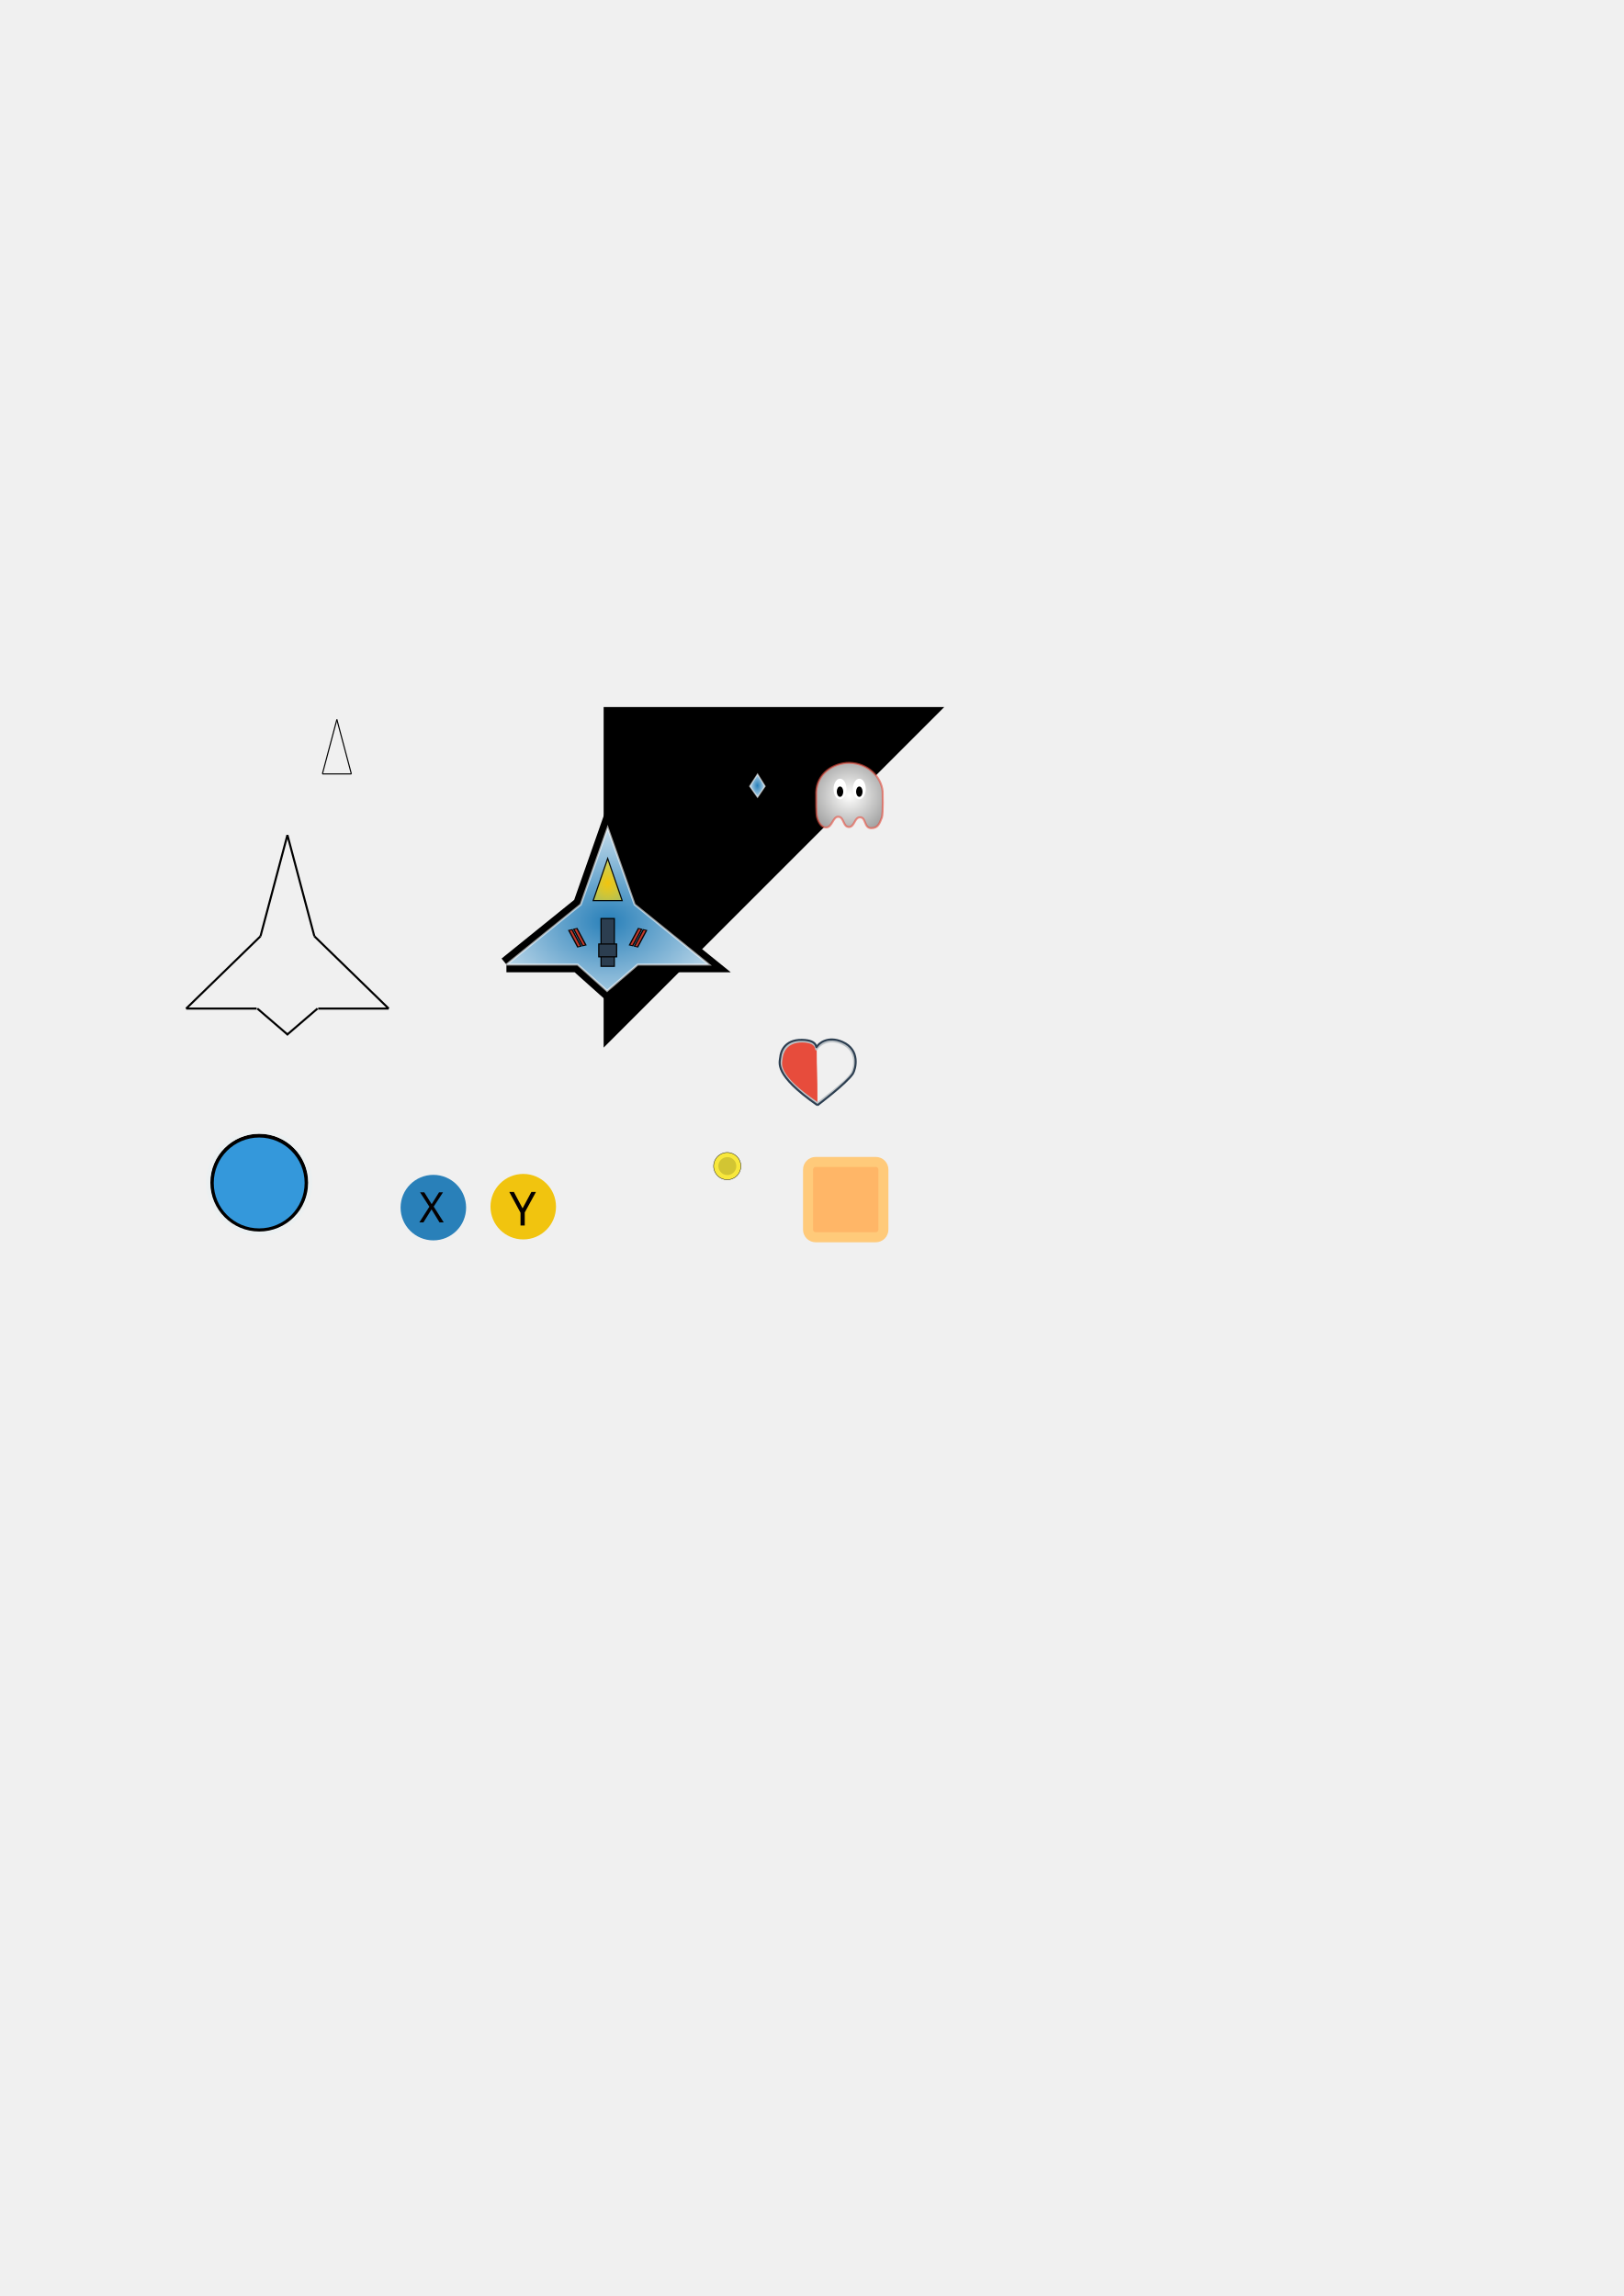
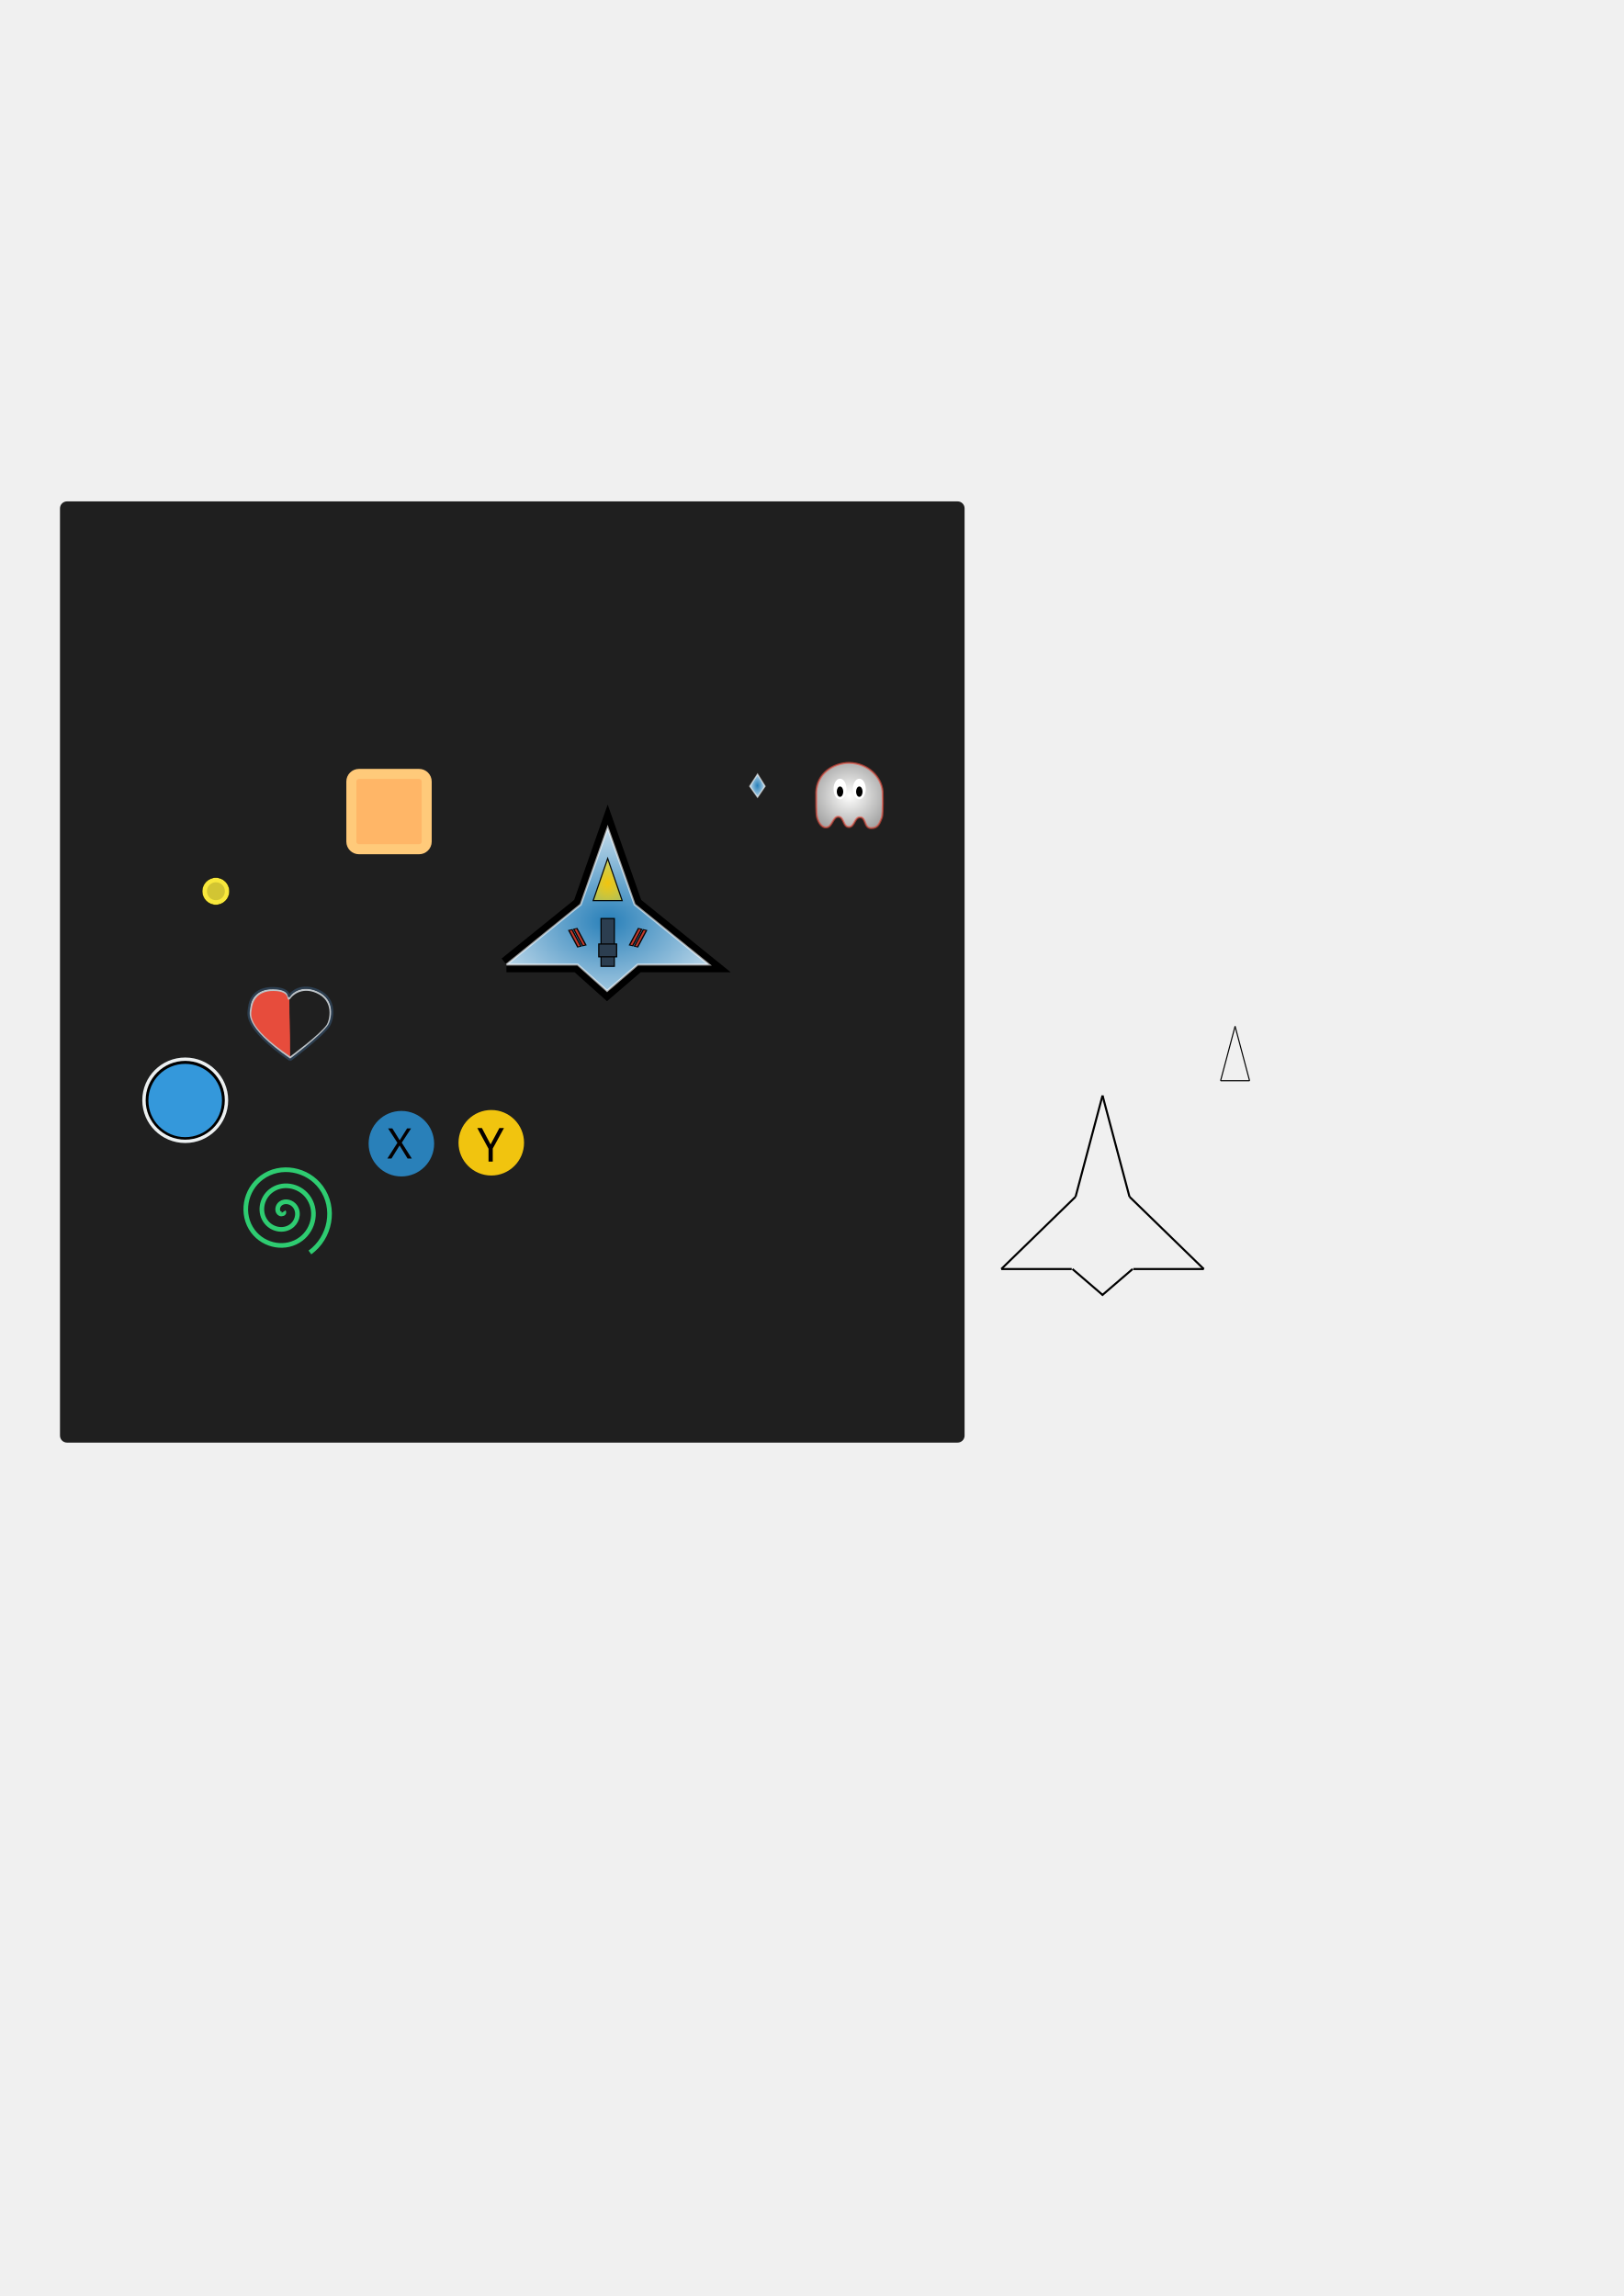
<svg xmlns="http://www.w3.org/2000/svg" xmlns:ns1="http://www.openswatchbook.org/uri/2009/osb" xmlns:xlink="http://www.w3.org/1999/xlink" width="210mm" height="297mm" viewBox="0 0 210 297" version="1.1" id="svg8">
  <defs id="defs2">
    <linearGradient id="linearGradient6524">
      <stop style="stop-color:#fffffe;stop-opacity:1;" offset="0" id="stop6520" />
      <stop style="stop-color:#969696;stop-opacity:1" offset="1" id="stop6522" />
    </linearGradient>
    <linearGradient id="linearGradient6381">
      <stop style="stop-color:#2980b9;stop-opacity:1;" offset="0" id="stop6377" />
      <stop style="stop-color:#ffffff;stop-opacity:1" offset="1" id="stop6379" />
    </linearGradient>
    <linearGradient id="linearGradient6291">
      <stop style="stop-color:#f1c40f;stop-opacity:1" offset="0" id="stop6287" />
      <stop style="stop-color:#ffff00;stop-opacity:0;" offset="1" id="stop6289" />
    </linearGradient>
    <linearGradient id="linearGradient6281">
      <stop style="stop-color:#2980b9;stop-opacity:1" offset="0" id="stop6277" />
      <stop style="stop-color:#ffffff;stop-opacity:1" offset="1" id="stop6279" />
    </linearGradient>
    <linearGradient id="linearGradient6250">
      <stop style="stop-color:#000000;stop-opacity:1;" offset="0" id="stop6246" />
      <stop style="stop-color:#000000;stop-opacity:0;" offset="1" id="stop6248" />
    </linearGradient>
    <linearGradient id="linearGradient6218" ns1:paint="solid">
      <stop style="stop-color:#000000;stop-opacity:1;" offset="0" id="stop6216" />
    </linearGradient>
    <radialGradient xlink:href="#linearGradient6250" id="radialGradient6252" cx="76.642" cy="120.557" fx="76.642" fy="120.557" r="13.334" gradientTransform="matrix(1,0,0,0.8133125,0,22.50641)" gradientUnits="userSpaceOnUse" />
    <radialGradient xlink:href="#linearGradient6281" id="radialGradient6283" cx="76.508" cy="122.39" fx="76.508" fy="122.39" r="13.334" gradientTransform="matrix(1.696902,-3.1689014e-7,2.3190886e-7,1.241839,-37.40826,-30.99084)" gradientUnits="userSpaceOnUse" />
    <radialGradient xlink:href="#linearGradient6291" id="radialGradient6293" cx="79.508" cy="115.004" fx="79.508" fy="115.004" r="1.979" gradientTransform="matrix(2.862193,0,0,3.412919,-135.1717,-276.3763)" gradientUnits="userSpaceOnUse" />
    <radialGradient xlink:href="#linearGradient6381" id="radialGradient6383" cx="96.858" cy="102.127" fx="96.858" fy="102.127" r="0.982" gradientTransform="matrix(1.447409,0,0,2.345797,-42.23523,-137.9419)" gradientUnits="userSpaceOnUse" />
    <radialGradient xlink:href="#linearGradient6524" id="radialGradient6526" cx="131.27" cy="108.702" fx="131.27" fy="108.702" r="4.438" gradientTransform="matrix(1.353886,1.0893809e-6,-1.0486428e-6,1.303256,-46.4543,-32.96463)" gradientUnits="userSpaceOnUse" />
  </defs>
+   <g id="layer2" style="display:inline">
+     <rect style="opacity:1;fill:#1f1f1f;fill-opacity:1;stroke:none;stroke-width:0.623;stroke-miterlimit:4;stroke-dasharray:none;stroke-opacity:1" id="rect902" width="116.995" height="121.75" x="7.759" y="64.858" ry="0.904" />
+   </g>
  <g id="layer1">
-     <path style="fill:#000000;stroke:#000000;stroke-width:0.265px;stroke-linecap:butt;stroke-linejoin:miter;stroke-opacity:1;fill-opacity:1" d="M 78.204,135.192 121.806,91.59 H 78.204 Z" id="path918" />
-     <g id="g4715" transform="translate(-39.26479,2.645834)">
+     <g id="g4715" transform="translate(66.15514,36.33887)">
      <g id="g4652">
        <path style="fill:none;stroke:#000000;stroke-width:0.265px;stroke-linecap:butt;stroke-linejoin:miter;stroke-opacity:1" d="m 72.954,118.464 3.485,-13.096" id="path3713" />
        <path style="fill:none;stroke:#000000;stroke-width:0.265px;stroke-linecap:butt;stroke-linejoin:miter;stroke-opacity:1" d="m 72.954,118.464 -9.611,9.354" id="path4535" />
        <path style="fill:none;stroke:#000000;stroke-width:0.265px;stroke-linecap:butt;stroke-linejoin:miter;stroke-opacity:1" d="m 63.343,127.818 h 9.114" id="path4537" />
        <path style="fill:none;stroke:#000000;stroke-width:0.265px;stroke-linecap:butt;stroke-linejoin:miter;stroke-opacity:1" d="m 72.551,127.818 3.963,3.407" id="path4539" />
      </g>
      <g id="g4658">
        <path style="fill:none;stroke:#000000;stroke-width:0.265px;stroke-linecap:butt;stroke-linejoin:miter;stroke-opacity:1" d="M 89.535,127.818 H 80.421" id="path4537-5" />
        <path style="fill:none;stroke:#000000;stroke-width:0.265px;stroke-linecap:butt;stroke-linejoin:miter;stroke-opacity:1" d="m 80.327,127.818 -3.963,3.407" id="path4539-3" />
        <path style="fill:none;stroke:#000000;stroke-width:0.265px;stroke-linecap:butt;stroke-linejoin:miter;stroke-opacity:1" d="M 79.924,118.464 76.439,105.368" id="path3713-5" />
        <path style="fill:none;stroke:#000000;stroke-width:0.265px;stroke-linecap:butt;stroke-linejoin:miter;stroke-opacity:1" d="m 79.924,118.464 9.611,9.354" id="path4535-6" />
      </g>
    </g>
-     <g style="fill:#ffffff;fill-opacity:0.392;fill-rule:nonzero;stroke:#000000;stroke-opacity:1" id="g4627" transform="translate(-32.93687,-19.43796)">
+     <g style="fill:#ffffff;fill-opacity:0.392;fill-rule:nonzero;stroke:#000000;stroke-opacity:1" id="g4627" transform="translate(83.23175,20.24954)">
      <path id="path3713-2" d="m 74.632,119.549 1.874,-7.041" style="fill:#ffffff;fill-opacity:0.392;fill-rule:nonzero;stroke:#000000;stroke-width:0.142;stroke-linecap:butt;stroke-linejoin:miter;stroke-miterlimit:4;stroke-dasharray:none;stroke-opacity:1" />
      <path id="path3713-5-9" d="M 78.38,119.549 76.506,112.507" style="fill:#ffffff;fill-opacity:0.392;fill-rule:nonzero;stroke:#000000;stroke-width:0.142px;stroke-linecap:butt;stroke-linejoin:miter;stroke-opacity:1" />
      <path id="path4603" d="m 74.632,119.549 h 3.748" style="fill:#ffffff;fill-opacity:0.392;fill-rule:nonzero;stroke:#000000;stroke-width:0.142;stroke-linecap:butt;stroke-linejoin:miter;stroke-miterlimit:4;stroke-dasharray:none;stroke-opacity:1" />
    </g>
    <g id="g2492" transform="translate(-13.8007,-1.900097)">
      <path id="path4727-5" d="m 79.298,126.673 h 9.209 l 3.812,3.407 3.963,-3.407 h 9.209 l -9.611,-7.767 -3.485,-9.921 -3.485,9.921 -9.611,7.767" style="opacity:1;fill:none;fill-opacity:1;stroke:#000000;stroke-width:2;stroke-linecap:butt;stroke-linejoin:miter;stroke-miterlimit:4;stroke-dasharray:none;stroke-opacity:1" />
      <g id="g2443">
        <path style="opacity:1;fill:url(#radialGradient6283);fill-opacity:1;stroke:#ffffff;stroke-width:0.265;stroke-linecap:butt;stroke-linejoin:miter;stroke-miterlimit:4;stroke-dasharray:none;stroke-opacity:0.588" d="m 79.298,126.673 h 9.209 l 3.812,3.407 3.963,-3.407 h 9.209 l -9.611,-7.767 -3.485,-9.921 -3.485,9.921 -9.611,7.767" id="path4727" />
        <g id="g943">
          <g transform="translate(15.91048,-0.6165901)" style="fill:#c0392b;fill-opacity:1;stroke:#000000;stroke-width:0.15;stroke-miterlimit:4;stroke-dasharray:none;stroke-opacity:0.944" id="g4753">
            <g style="fill:#c0392b;fill-opacity:1;stroke:#000000;stroke-width:0.178;stroke-miterlimit:4;stroke-dasharray:none;stroke-opacity:0.944" id="g4662" transform="matrix(0.9589761,-0.2457135,0.3473553,0.6486437,-39.24078,62.98941)">
              <rect transform="rotate(-49.9998)" y="140.335" x="-45.319" height="0.434" width="3.279" id="rect4631" style="fill:#c0392b;fill-opacity:1;stroke:#000000;stroke-width:0.178;stroke-miterlimit:4;stroke-dasharray:none;stroke-dashoffset:0;stroke-opacity:0.944" />
              <rect transform="rotate(-49.9998)" y="141" x="-45.319" height="0.434" width="3.279" id="rect4631-1" style="fill:#c0392b;fill-opacity:1;stroke:#000000;stroke-width:0.178;stroke-miterlimit:4;stroke-dasharray:none;stroke-dashoffset:0;stroke-opacity:0.944" />
            </g>
            <g style="fill:#c0392b;fill-opacity:1;stroke:#000000;stroke-width:0.178;stroke-miterlimit:4;stroke-dasharray:none;stroke-opacity:0.944" id="g4662-2" transform="matrix(-0.9589761,-0.2457135,-0.3473553,0.6486436,192.2084,62.98941)">
              <rect transform="rotate(-49.9998)" y="140.335" x="-45.319" height="0.434" width="3.279" id="rect4631-7" style="fill:#c0392b;fill-opacity:1;stroke:#000000;stroke-width:0.178;stroke-miterlimit:4;stroke-dasharray:none;stroke-dashoffset:0;stroke-opacity:0.944" />
              <rect transform="rotate(-49.9998)" y="141" x="-45.319" height="0.434" width="3.279" id="rect4631-1-0" style="fill:#c0392b;fill-opacity:1;stroke:#000000;stroke-width:0.178;stroke-miterlimit:4;stroke-dasharray:none;stroke-dashoffset:0;stroke-opacity:0.944" />
            </g>
          </g>
          <path id="path4745" d="m 90.52,118.398 1.874,-5.454 1.874,5.454 z" style="fill:url(#radialGradient6293);fill-opacity:1;stroke:#000000;stroke-width:0.15;stroke-linecap:butt;stroke-linejoin:miter;stroke-miterlimit:4;stroke-dasharray:none;stroke-opacity:0.944" />
          <g transform="translate(15.91048,-1.145757)" style="fill:#2c3e50;fill-opacity:1;stroke-width:0.15;stroke-miterlimit:4;stroke-dasharray:none" id="g4761">
            <rect style="fill:#2c3e50;fill-opacity:1;fill-rule:nonzero;stroke:#000000;stroke-width:0.15;stroke-miterlimit:4;stroke-dasharray:none;stroke-dashoffset:0;stroke-opacity:1" id="rect4755" width="1.719" height="6.179" x="75.626" y="121.864" />
            <rect style="fill:#2c3e50;fill-opacity:1;fill-rule:nonzero;stroke:#000000;stroke-width:0.15;stroke-miterlimit:4;stroke-dasharray:none;stroke-dashoffset:0;stroke-opacity:1" id="rect4757" width="2.308" height="1.658" x="75.332" y="125.158" />
          </g>
        </g>
      </g>
    </g>
    <path style="fill:url(#radialGradient6383);fill-opacity:1;stroke:#ffffff;stroke-width:0.181px;stroke-linecap:butt;stroke-linejoin:miter;stroke-opacity:0.588" d="m 97.975,103.115 -0.995,-1.411 0.995,-1.552 0.962,1.552 z" id="path6375" />
    <g id="g894" transform="translate(-21.40109,-5.800296)">
      <path id="path6423" d="m 126.964,108.28 c 0.088,-2.406 2.193,-3.802 4.283,-3.802 2.443,0.049 4.141,1.84 4.307,3.689 0,0 0.086,2.865 -0.095,3.379 -0.309,0.761 -0.475,1.38 -1.38,1.38 -0.963,-0.001 -0.629,-1.404 -1.452,-1.404 -0.723,0 -0.694,1.249 -1.428,1.256 -0.791,-0.014 -0.619,-1.279 -1.356,-1.327 -0.738,-0.048 -0.791,1.38 -1.6,1.38 -0.688,0.024 -1.065,-0.857 -1.184,-1.38 -0.109,-0.551 -0.095,-2.005 -0.095,-3.171 z" style="opacity:1;fill:url(#radialGradient6526);fill-opacity:1;stroke:#e74c3c;stroke-width:0.265px;stroke-linecap:butt;stroke-linejoin:miter;stroke-opacity:0.588" />
      <g transform="translate(2.368361,1.427903)" id="g6500">
        <g id="g6488">
          <ellipse ry="1.333" rx="0.833" cy="106.435" cx="127.676" id="path6425" style="opacity:1;fill:#ffffff;fill-opacity:1;fill-rule:nonzero;stroke:none;stroke-width:0.15;stroke-miterlimit:4;stroke-dasharray:none;stroke-dashoffset:0;stroke-opacity:1" />
          <ellipse ry="0.67" rx="0.419" cy="106.778" cx="127.676" id="path6425-6" style="opacity:1;fill:#000000;fill-opacity:1;fill-rule:nonzero;stroke:none;stroke-width:0.075;stroke-miterlimit:4;stroke-dasharray:none;stroke-dashoffset:0;stroke-opacity:1" />
        </g>
        <g id="g6492">
          <ellipse ry="1.333" rx="0.833" cy="106.435" cx="130.172" id="path6425-3" style="opacity:1;fill:#ffffff;fill-opacity:1;fill-rule:nonzero;stroke:none;stroke-width:0.15;stroke-miterlimit:4;stroke-dasharray:none;stroke-dashoffset:0;stroke-opacity:1" />
          <ellipse ry="0.67" rx="0.419" cy="106.778" cx="130.172" id="path6425-3-0" style="opacity:1;fill:#000000;fill-opacity:1;fill-rule:nonzero;stroke:none;stroke-width:0.075;stroke-miterlimit:4;stroke-dasharray:none;stroke-dashoffset:0;stroke-opacity:1" />
        </g>
      </g>
    </g>
-     <g id="g902" transform="translate(7.318693,-0.5777915)">
+     <g id="g902" transform="matrix(1.100675,0,0,1.100675,-70.78531,-20.87106)">
      <path id="path826-3-3" d="m 98.406,143.276 c 0.014,-4.075 -0.103,-4.167 -0.098,-6.998 -0.225,0.375 0.355,-0.949 -1.83,-0.98 -2.184,-0.031 -2.634,1.505 -2.698,2.162 -0.064,0.657 -0.867,2.095 4.626,5.816 z" style="fill:#e74c3c;fill-opacity:1;stroke:none;stroke-width:0.251px;stroke-linecap:butt;stroke-linejoin:miter;stroke-opacity:1" />
      <path id="path826-3" d="m 98.406,143.276 c 0,0 3.598,-2.627 4.401,-3.815 0.353,-0.563 0.967,-2.952 -1.285,-3.913 -1.831,-0.782 -2.989,0.355 -3.214,0.73 -0.225,0.375 0.355,-0.949 -1.83,-0.98 -2.184,-0.031 -2.634,1.505 -2.698,2.162 -0.064,0.657 -0.867,2.095 4.626,5.816 z" style="fill:none;fill-opacity:1;stroke:#bdc3c7;stroke-width:0.251px;stroke-linecap:butt;stroke-linejoin:miter;stroke-opacity:1" />
      <path id="path826" d="m 98.407,143.542 c 0,0 3.742,-2.806 4.577,-4.076 0.367,-0.601 1.006,-3.082 -1.336,-4.109 -1.904,-0.835 -3.074,0.2 -3.307,0.601 -0.234,0.401 0.334,-0.835 -1.938,-0.869 -2.272,-0.033 -2.74,1.537 -2.806,2.238 -0.067,0.702 -0.902,2.238 4.811,6.214 z" style="fill:none;stroke:#2c3e50;stroke-width:0.265px;stroke-linecap:butt;stroke-linejoin:miter;stroke-opacity:1" />
    </g>
-     <circle style="fill:#2980b9;fill-opacity:1;stroke:none;stroke-width:0.355;stroke-miterlimit:4;stroke-dasharray:none;stroke-opacity:1" id="path904" cx="56.046" cy="156.211" r="4.237" />
-     <text xml:space="preserve" style="font-style:normal;font-weight:normal;font-size:5.454px;line-height:1.25;font-family:sans-serif;letter-spacing:0px;word-spacing:0px;fill:#050000;fill-opacity:1;stroke:none;stroke-width:0.071;stroke-miterlimit:4;stroke-dasharray:none;stroke-opacity:1" x="54.22" y="158.126" id="text908">
-       <tspan id="tspan906" x="54.22" y="158.126" style="fill:#050000;fill-opacity:1;stroke:none;stroke-width:0.071;stroke-miterlimit:4;stroke-dasharray:none;stroke-opacity:1">X</tspan>
+     <circle style="fill:#2980b9;fill-opacity:1;stroke:none;stroke-width:0.355;stroke-miterlimit:4;stroke-dasharray:none;stroke-opacity:1" id="path904" cx="51.912" cy="147.943" r="4.237" />
+     <text xml:space="preserve" style="font-style:normal;font-weight:normal;font-size:5.454px;line-height:1.25;font-family:sans-serif;letter-spacing:0px;word-spacing:0px;fill:#050000;fill-opacity:1;stroke:none;stroke-width:0.071;stroke-miterlimit:4;stroke-dasharray:none;stroke-opacity:1" x="50.086" y="149.857" id="text908">
+       <tspan id="tspan906" x="50.086" y="149.857" style="fill:#050000;fill-opacity:1;stroke:none;stroke-width:0.071;stroke-miterlimit:4;stroke-dasharray:none;stroke-opacity:1">X</tspan>
    </text>
-     <circle style="fill:#f1c40f;fill-opacity:1;stroke:none;stroke-width:0.355;stroke-miterlimit:4;stroke-dasharray:none;stroke-opacity:1" id="path904-7" cx="67.673" cy="156.09" r="4.237" />
-     <text xml:space="preserve" style="font-style:normal;font-weight:normal;font-size:6.096px;line-height:1.25;font-family:sans-serif;letter-spacing:0px;word-spacing:0px;fill:#050000;fill-opacity:1;stroke:none;stroke-width:0.071;stroke-miterlimit:4;stroke-dasharray:none;stroke-opacity:1" x="65.866" y="158.528" id="text908-5">
-       <tspan id="tspan906-3" x="65.866" y="158.528" style="fill:#050000;fill-opacity:1;stroke:none;stroke-width:0.071;stroke-miterlimit:4;stroke-dasharray:none;stroke-opacity:1">Y</tspan>
+     <circle style="fill:#f1c40f;fill-opacity:1;stroke:none;stroke-width:0.355;stroke-miterlimit:4;stroke-dasharray:none;stroke-opacity:1" id="path904-7" cx="63.539" cy="147.822" r="4.237" />
+     <text xml:space="preserve" style="font-style:normal;font-weight:normal;font-size:6.096px;line-height:1.25;font-family:sans-serif;letter-spacing:0px;word-spacing:0px;fill:#050000;fill-opacity:1;stroke:none;stroke-width:0.071;stroke-miterlimit:4;stroke-dasharray:none;stroke-opacity:1" x="61.732" y="150.26" id="text908-5">
+       <tspan id="tspan906-3" x="61.732" y="150.26" style="fill:#050000;fill-opacity:1;stroke:none;stroke-width:0.071;stroke-miterlimit:4;stroke-dasharray:none;stroke-opacity:1">Y</tspan>
    </text>
-     <rect style="fill:#ffb667;fill-opacity:1;stroke:#ffca7a;stroke-width:1.3;stroke-miterlimit:4;stroke-dasharray:none;stroke-opacity:1" id="rect934" width="9.741" height="9.741" x="104.51" y="150.304" ry="0.985" />
-     <circle style="fill:#f8e83c;fill-opacity:1;stroke:#000000;stroke-width:0.05;stroke-miterlimit:4;stroke-dasharray:none;stroke-opacity:1" id="path973" cx="94.059" cy="150.844" r="1.764" />
-     <circle style="fill:#000000;fill-opacity:0.156;stroke:none;stroke-width:0.033;stroke-miterlimit:4;stroke-dasharray:none;stroke-opacity:1" id="path973-6" cx="94.071" cy="150.838" r="1.16" />
-     <g id="g957">
+     <rect style="fill:#ffb667;fill-opacity:1;stroke:#ffca7a;stroke-width:1.3;stroke-miterlimit:4;stroke-dasharray:none;stroke-opacity:1" id="rect934" width="9.741" height="9.741" x="45.443" y="100.111" ry="0.985" />
+     <g id="g900" transform="translate(-66.14583,-35.55339)">
+       <circle r="1.764" cy="150.844" cx="94.059" id="path973" style="fill:#f8e83c;fill-opacity:1;stroke:#000000;stroke-width:0.05;stroke-miterlimit:4;stroke-dasharray:none;stroke-opacity:1" />
+       <circle r="1.16" cy="150.838" cx="94.071" id="path973-6" style="fill:#000000;fill-opacity:0.156;stroke:none;stroke-width:0.033;stroke-miterlimit:4;stroke-dasharray:none;stroke-opacity:1" />
+     </g>
+     <g id="g957" transform="matrix(0.8096391,0,0,0.8062054,-3.189242,18.98993)">
      <circle r="6.128" cy="153.022" cx="33.522" id="path892" style="opacity:1;fill:#3498db;fill-opacity:1;stroke:#000000;stroke-width:0.5;stroke-miterlimit:4;stroke-dasharray:none;stroke-opacity:1" />
      <circle r="6.591" cy="152.982" cx="33.53" id="path892-3" style="opacity:1;fill:none;fill-opacity:1;stroke:#ecf0f1;stroke-width:0.538;stroke-miterlimit:4;stroke-dasharray:none;stroke-opacity:1" />
    </g>
+     <path style="display:inline;fill:none;fill-opacity:1;fill-rule:evenodd;stroke:#2ecc71;stroke-width:0.6;stroke-miterlimit:4;stroke-dasharray:none;stroke-opacity:1" id="path920" d="m 36.686,156.726 c 0.17,0.265 -0.273,0.36 -0.44,0.283 -0.453,-0.209 -0.397,-0.836 -0.126,-1.164 0.485,-0.587 1.39,-0.471 1.887,0.032 0.73,0.738 0.549,1.952 -0.189,2.611 -0.983,0.879 -2.517,0.629 -3.335,-0.346 -1.029,-1.227 -0.709,-3.083 0.503,-4.058 1.469,-1.181 3.651,-0.791 4.782,0.661 1.333,1.71 0.872,4.218 -0.818,5.505 -1.951,1.486 -4.786,0.954 -6.229,-0.975 -1.639,-2.192 -1.036,-5.355 1.132,-6.952 2.433,-1.792 5.923,-1.118 7.676,1.29 1.946,2.673 1.2,6.492 -1.447,8.399" />
  </g>
</svg>
